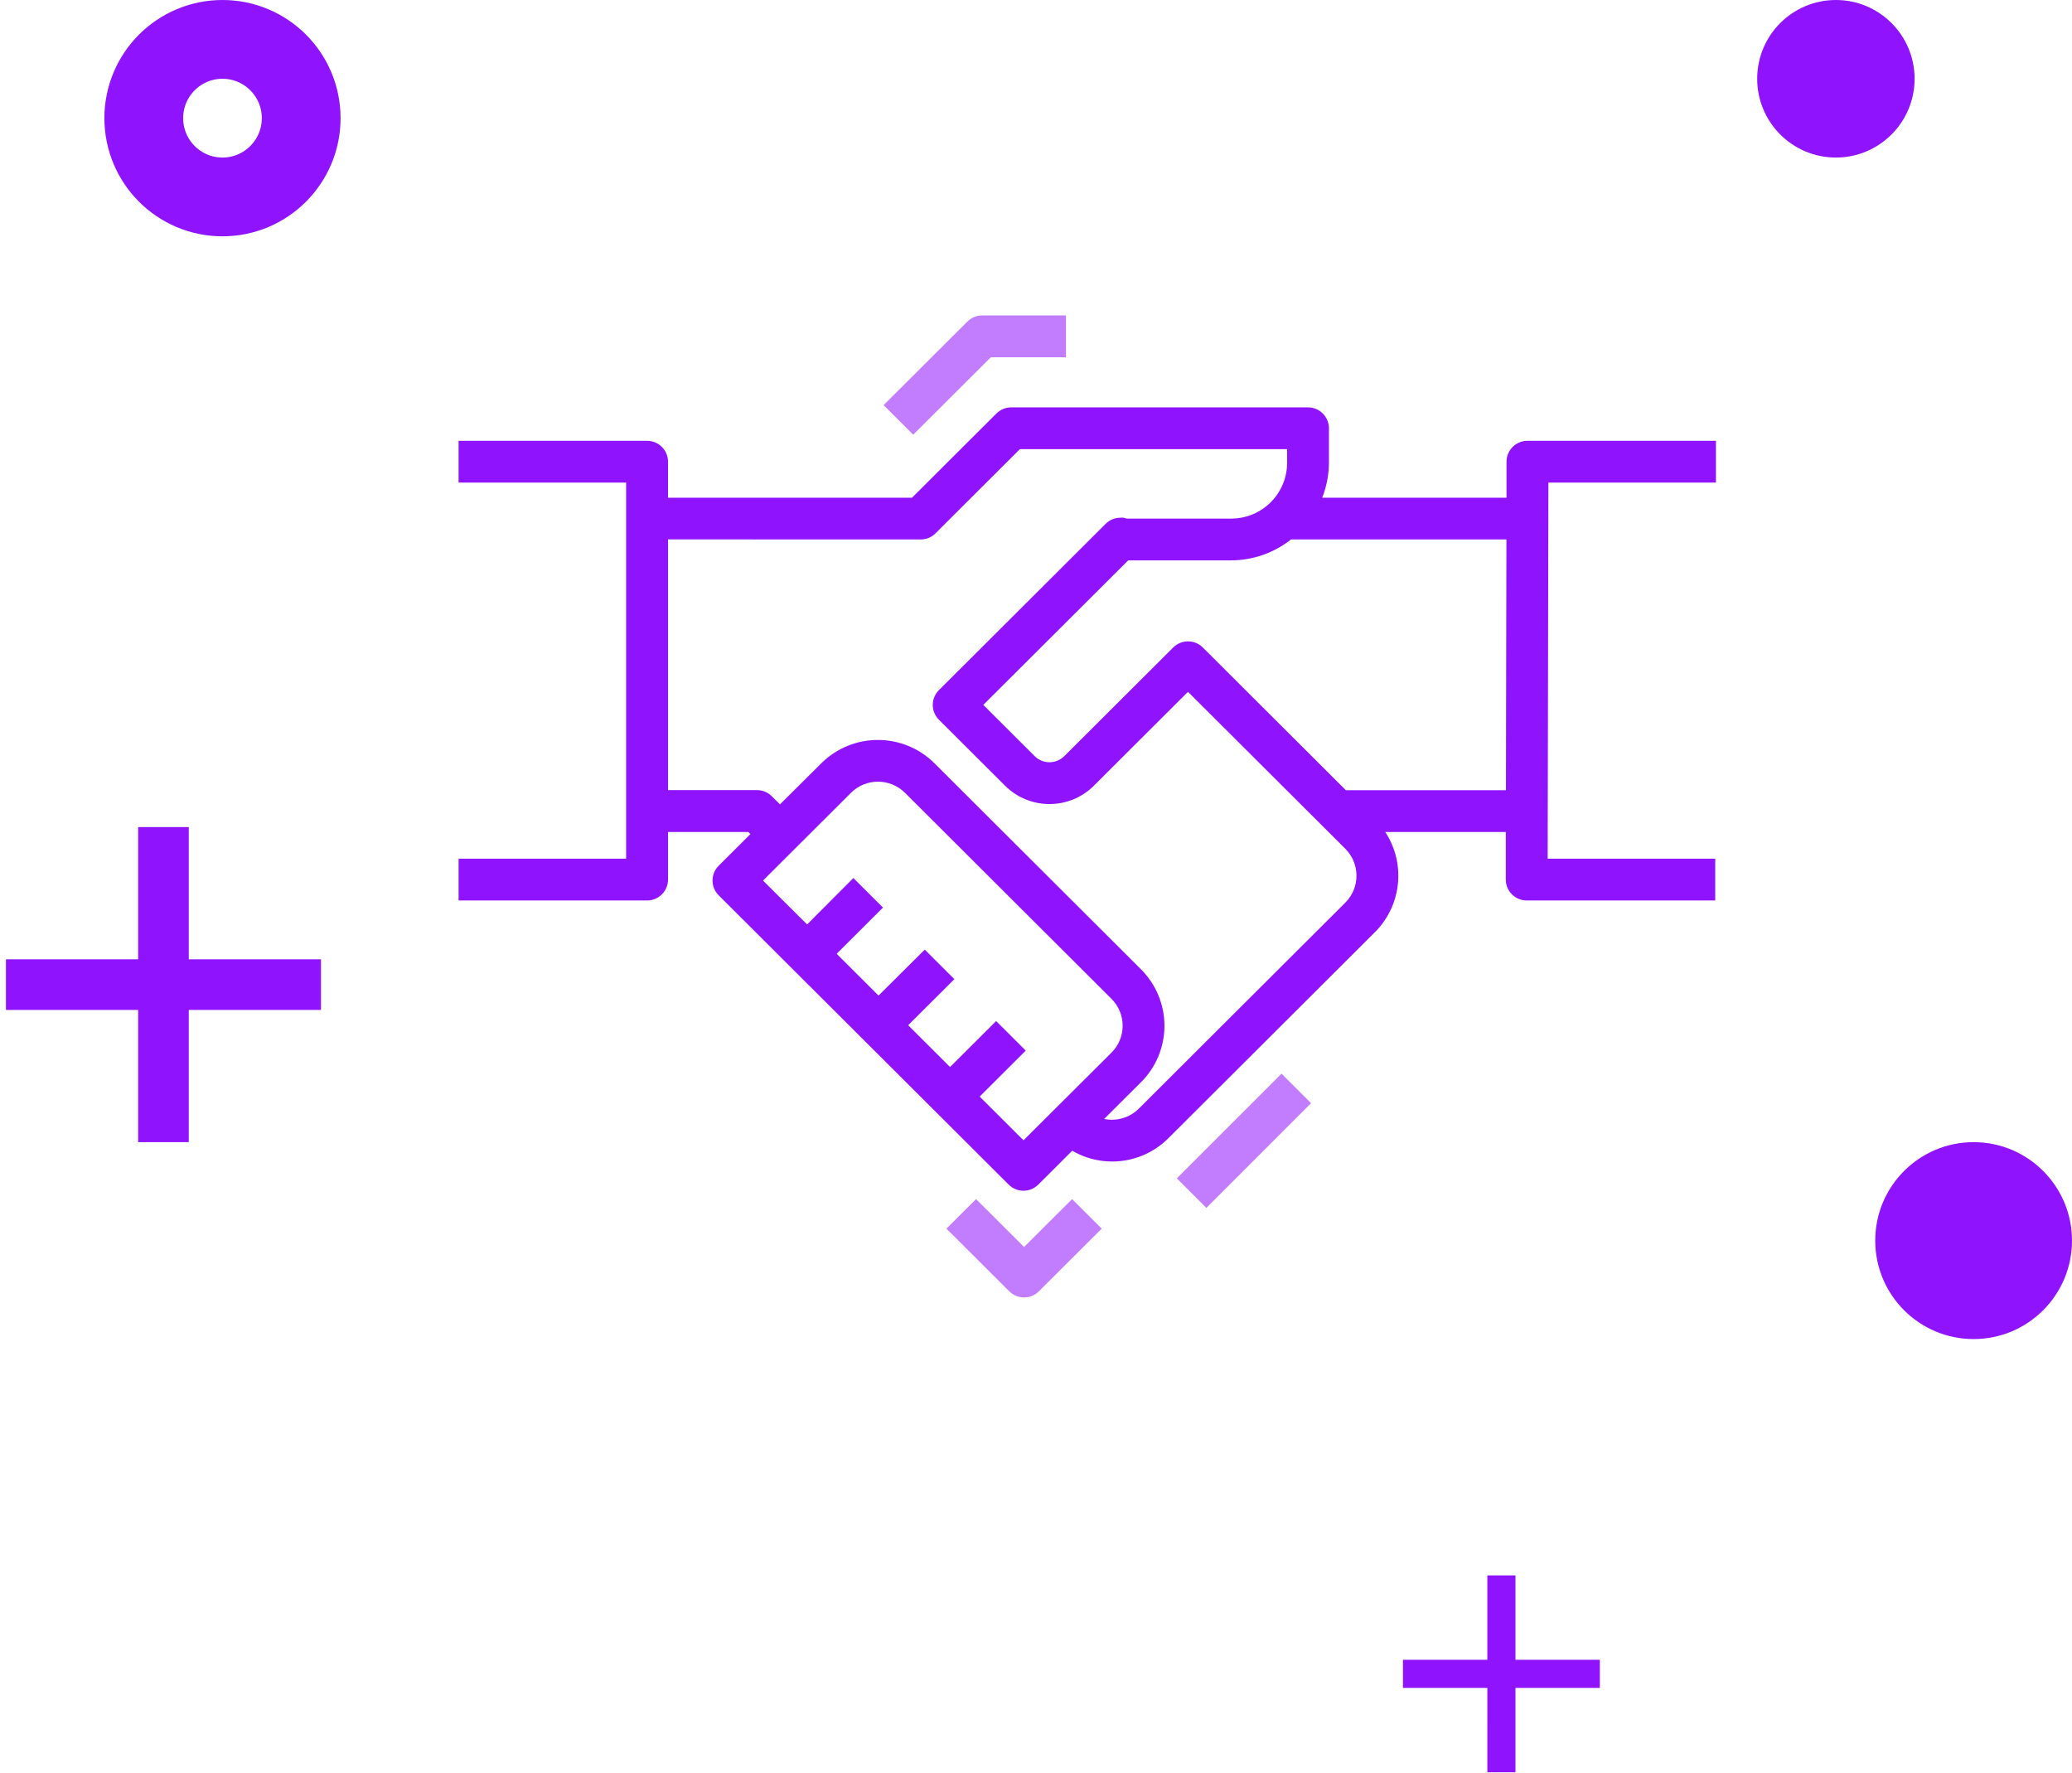
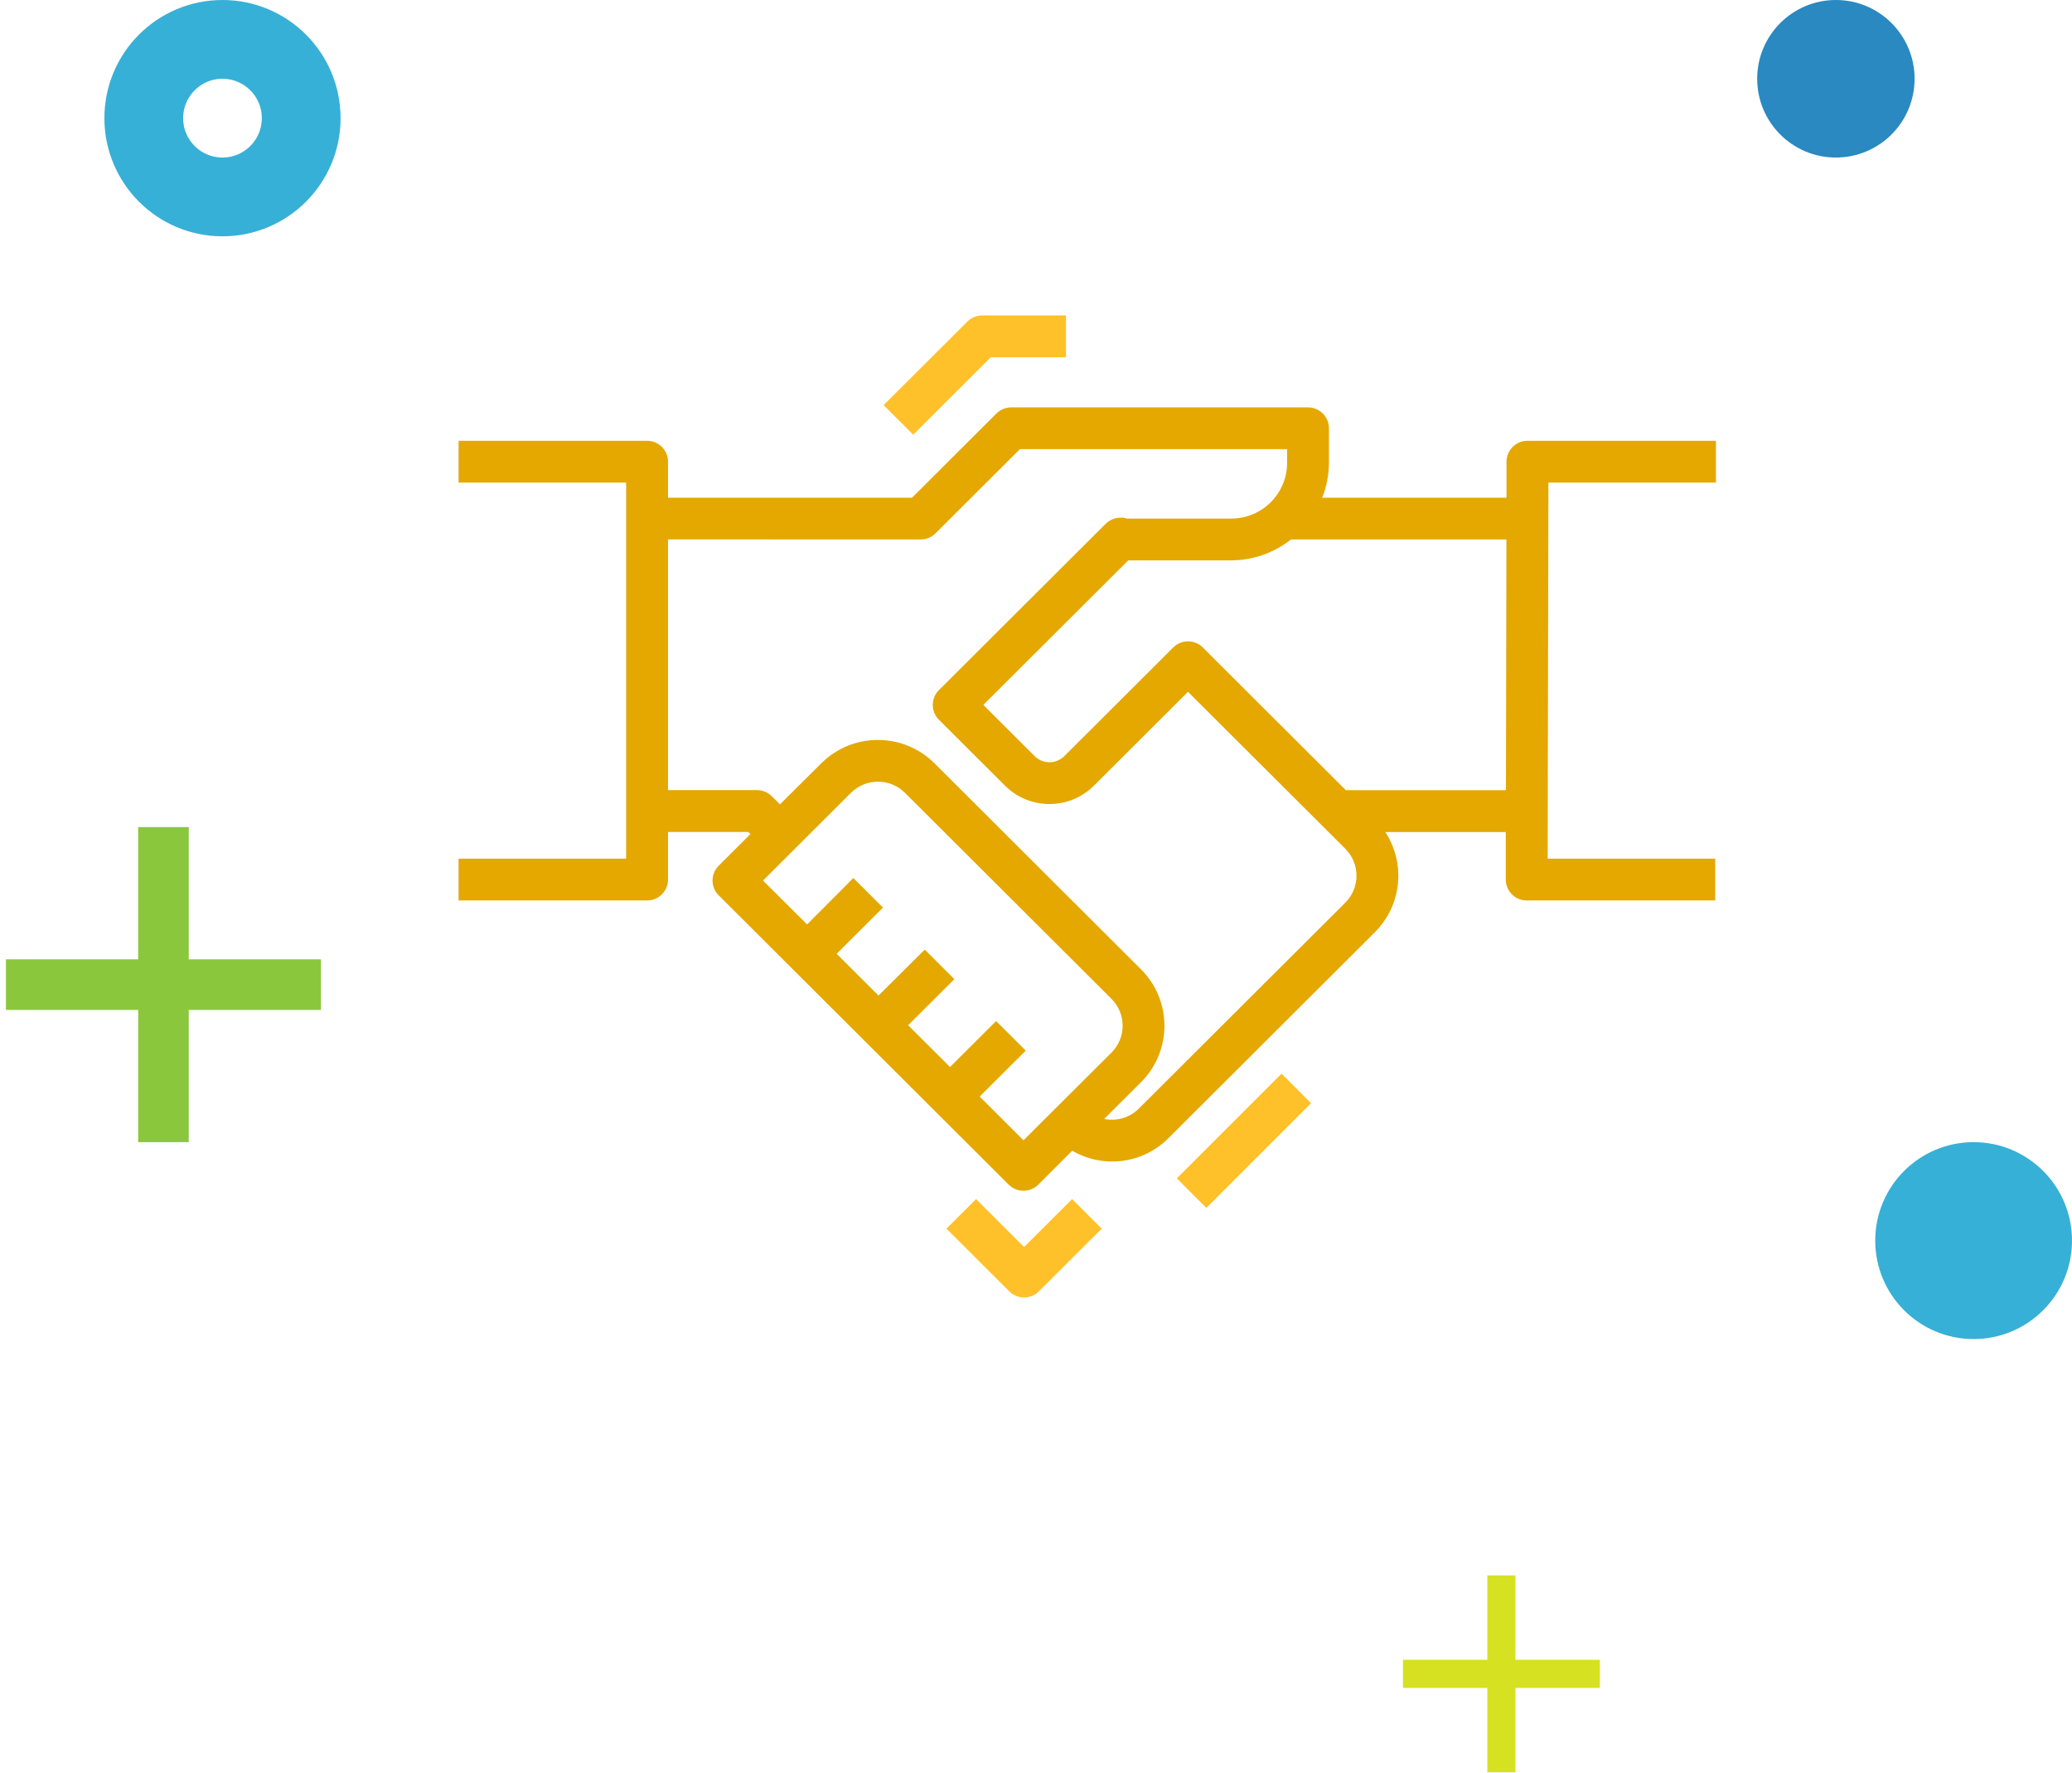
- <svg xmlns="http://www.w3.org/2000/svg" width="152" height="130">
-   <g transform="translate(-1)" fill="none" fill-rule="evenodd">
-     <g fill="#9013FE">
-       <path d="M11.135 60.667h3.712v23.11h-3.712z" />
-       <path d="M24.546 70.367v3.712H1.436v-3.712z" />
-     </g>
-     <g fill="#9013FE">
-       <path d="M110.11 115.556h2.063V130h-2.062z" />
-       <path d="M118.363 121.747v2.062H103.92v-2.062z" />
-     </g>
-     <ellipse fill="#9013FE" cx="145.783" cy="91" rx="7.217" ry="7.222" />
-     <ellipse stroke="#9013FE" stroke-width="5.778" cx="17.321" cy="8.667" rx="5.774" ry="5.778" />
-     <ellipse fill="#9013FE" cx="135.679" cy="5.778" rx="5.774" ry="5.778" />
-     <g fill-rule="nonzero">
-       <path d="M126.88 35.399v-3.065h-13.827c-.849 0-1.537.686-1.537 1.532v2.642h-13.52c.321-.814.488-1.68.493-2.555v-2.539c0-.846-.688-1.533-1.536-1.533h-21.77c-.407 0-.798.162-1.086.45l-6.192 6.176h-17.9v-2.64c0-.847-.687-1.533-1.536-1.533H34.642v3.065h12.29v27.586h-12.29v3.065h13.827c.849 0 1.537-.686 1.537-1.533v-3.49h5.89l.154.153-2.33 2.324a1.53 1.53 0 0 0 0 2.167l21.276 21.222a1.54 1.54 0 0 0 2.172 0l2.49-2.487a5.825 5.825 0 0 0 7.057-.92l15.148-15.11a5.852 5.852 0 0 0 .76-7.347h8.84v3.488c0 .847.688 1.533 1.536 1.533h13.828v-3.065h-12.292l.054-27.586h12.292zM76.083 83.642l-3.216-3.207 3.38-3.372-2.172-2.167-3.38 3.372-3.073-3.066 3.39-3.38-2.173-2.167-3.39 3.371-3.073-3.065 3.399-3.39-2.172-2.167-3.394 3.404-3.235-3.219 6.453-6.436a2.81 2.81 0 0 1 3.961 0l15.148 15.11a2.787 2.787 0 0 1 0 3.95l-6.453 6.43zm23.61-17.434l-15.149 15.11a2.8 2.8 0 0 1-2.544.757l2.702-2.692a5.844 5.844 0 0 0 .004-8.279l-.004-.004-15.147-15.111a5.892 5.892 0 0 0-8.306 0L58.218 59l-.6-.596a1.538 1.538 0 0 0-1.086-.449h-6.526v-18.39l18.535.005c.408 0 .798-.161 1.086-.449l6.19-6.174h19.604v1.005a4.097 4.097 0 0 1-4.096 4.087h-7.69a.807.807 0 0 0-.441-.064c-.408 0-.798.162-1.086.449l-12.232 12.2a1.53 1.53 0 0 0 0 2.166l4.854 4.842a4.618 4.618 0 0 0 6.517 0l6.903-6.886 11.542 11.512a2.792 2.792 0 0 1 0 3.95zm11.783-8.247H99.73L89.237 47.494a1.54 1.54 0 0 0-2.173 0l-7.99 7.969a1.54 1.54 0 0 1-2.172 0l-3.767-3.758 10.63-10.602h7.56a7.108 7.108 0 0 0 4.38-1.533h15.805l-.035 18.391z" fill="#9013FE" />
-       <path d="M79.648 87.955l-3.523 3.514-3.523-3.514-2.173 2.167 4.61 4.598a1.54 1.54 0 0 0 2.172 0l4.61-4.598-2.173-2.167zm7.682-1.521l7.681-7.68 2.167 2.166-7.68 7.681zM73.052 23.138c-.407 0-.798.162-1.086.45l-6.146 6.13 2.173 2.166 5.695-5.68h5.51v-3.066h-6.146z" fill="#C27DFF" />
+ <svg xmlns="http://www.w3.org/2000/svg" width="152px" height="130px" viewBox="0 0 152 130" version="1.1">
+   <g id="Page-1" stroke="none" stroke-width="1" fill="none" fill-rule="evenodd">
+     <g id="Services" transform="translate(-1043, -1293)">
+       <g id="section-3" transform="translate(190, 1177)">
+         <g id="3" transform="translate(798, 116)">
+           <g id="ic_strategic_partners" transform="translate(54, 0)">
+             <g id="Group-2" transform="translate(0, 60.66667)" fill="#8bc73d">
+               <rect id="Rectangle" x="11.135" y="0" width="3.712" height="23.111" />
+               <rect id="Rectangle" transform="translate(12.99057, 11.55556) rotate(90) translate(-12.99057, -11.55556) " x="11.135" y="0" width="3.712" height="23.111" />
+             </g>
+             <g id="Group-2" transform="translate(103.9245, 115.5556)" fill="#d6e122">
+               <rect id="Rectangle" x="6.186" y="0" width="2.062" height="14.444" />
+               <rect id="Rectangle" transform="translate(7.216981, 7.634921) rotate(90) translate(-7.216981, -7.634921) " x="5.774" y="0.413" width="2.062" height="14.444" />
+             </g>
+             <ellipse id="Oval" fill="#36b0d6" cx="145.783" cy="91" rx="7.217" ry="7.222" />
+             <ellipse id="Oval" stroke="#36b0d6" stroke-width="5.778" cx="17.321" cy="8.667" rx="5.774" ry="5.778" />
+             <ellipse id="Oval" fill="#2989c0" cx="135.679" cy="5.778" rx="5.774" ry="5.778" />
+             <g id="handshake" transform="translate(34.64151, 23.11111)" fill-rule="nonzero">
+               <path d="M92.239,12.288 L92.239,9.222 L78.411,9.222 C77.563,9.222 76.875,9.909 76.875,10.755 L76.875,13.397 L63.354,13.397 C63.675,12.583 63.843,11.717 63.848,10.842 L63.848,8.303 C63.848,7.457 63.16,6.77 62.311,6.77 L40.542,6.77 C40.134,6.77 39.743,6.932 39.455,7.219 L33.264,13.396 L15.364,13.396 L15.364,10.755 C15.364,9.909 14.676,9.222 13.828,9.222 L0,9.222 L0,12.288 L12.291,12.288 L12.291,39.874 L0,39.874 L0,42.939 L13.828,42.939 C14.676,42.939 15.364,42.253 15.364,41.406 L15.364,37.915 L21.255,37.915 L21.409,38.068 L19.079,40.393 C18.48,40.992 18.48,41.962 19.079,42.56 L40.354,63.782 C40.954,64.38 41.927,64.38 42.527,63.782 L45.017,61.294 C47.305,62.628 50.206,62.249 52.074,60.375 L67.222,45.265 C69.184,43.303 69.501,40.239 67.982,37.918 L76.821,37.918 L76.821,41.406 C76.821,42.253 77.509,42.939 78.358,42.939 L92.185,42.939 L92.185,39.874 L79.894,39.874 L79.948,12.288 L92.239,12.288 Z M41.44,60.531 L38.225,57.324 L41.605,53.952 L39.432,51.785 L36.052,55.157 L32.979,52.091 L36.369,48.711 L34.196,46.543 L30.807,49.915 L27.734,46.85 L31.133,43.46 L28.96,41.293 L25.566,44.697 L22.332,41.478 L28.785,35.042 C29.88,33.953 31.651,33.953 32.746,35.042 L47.893,50.153 C48.987,51.243 48.987,53.011 47.894,54.102 C47.894,54.102 47.893,54.102 47.893,54.102 L41.44,60.531 Z M65.051,43.097 L49.901,58.206 C49.235,58.87 48.279,59.154 47.357,58.963 L50.06,56.272 C52.353,53.987 52.355,50.28 50.064,47.993 C50.063,47.992 50.061,47.99 50.06,47.989 L34.912,32.878 C32.617,30.594 28.902,30.594 26.606,32.878 L23.576,35.889 L22.977,35.293 C22.689,35.006 22.298,34.844 21.891,34.844 L15.364,34.844 L15.364,16.453 L33.9,16.459 C34.307,16.459 34.698,16.298 34.986,16.01 L41.176,9.835 L60.779,9.835 L60.779,10.841 C60.777,13.097 58.945,14.925 56.683,14.928 L48.993,14.928 C48.856,14.866 48.703,14.843 48.552,14.864 C48.145,14.864 47.754,15.025 47.466,15.313 L35.235,27.512 C34.635,28.111 34.635,29.081 35.235,29.679 L40.088,34.52 C41.888,36.315 44.806,36.315 46.606,34.52 L53.509,27.635 L65.051,39.147 C66.142,40.239 66.142,42.005 65.051,43.097 Z M76.833,34.85 L65.089,34.85 L54.595,24.383 C53.995,23.784 53.023,23.784 52.423,24.383 L44.433,32.352 C43.833,32.95 42.861,32.95 42.261,32.352 L38.494,28.594 L49.124,17.992 L56.683,17.992 C58.274,17.985 59.817,17.445 61.064,16.459 L76.869,16.459 L76.833,34.85 Z" id="Shape" fill="#e4a800" />
+               <path d="M45.006,64.844 L41.483,68.358 L37.96,64.844 L35.788,67.011 L40.397,71.609 C40.997,72.207 41.97,72.207 42.57,71.609 L47.179,67.011 L45.006,64.844 Z" id="Shape" fill="#ffc129" />
+               <rect id="Rectangle-path" fill="#ffc129" transform="translate(57.61354, 60.56597) rotate(-45) translate(-57.61354, -60.56597) " x="52.182" y="59.033" width="10.862" height="3.065" />
+               <path d="M38.411,0.027 C38.003,0.027 37.612,0.189 37.324,0.476 L31.179,6.606 L33.351,8.773 L39.047,3.092 L44.556,3.092 L44.556,0.027 L38.411,0.027 Z" id="Shape" fill="#ffc129" />
+             </g>
+           </g>
+         </g>
+       </g>
    </g>
  </g>
</svg>
